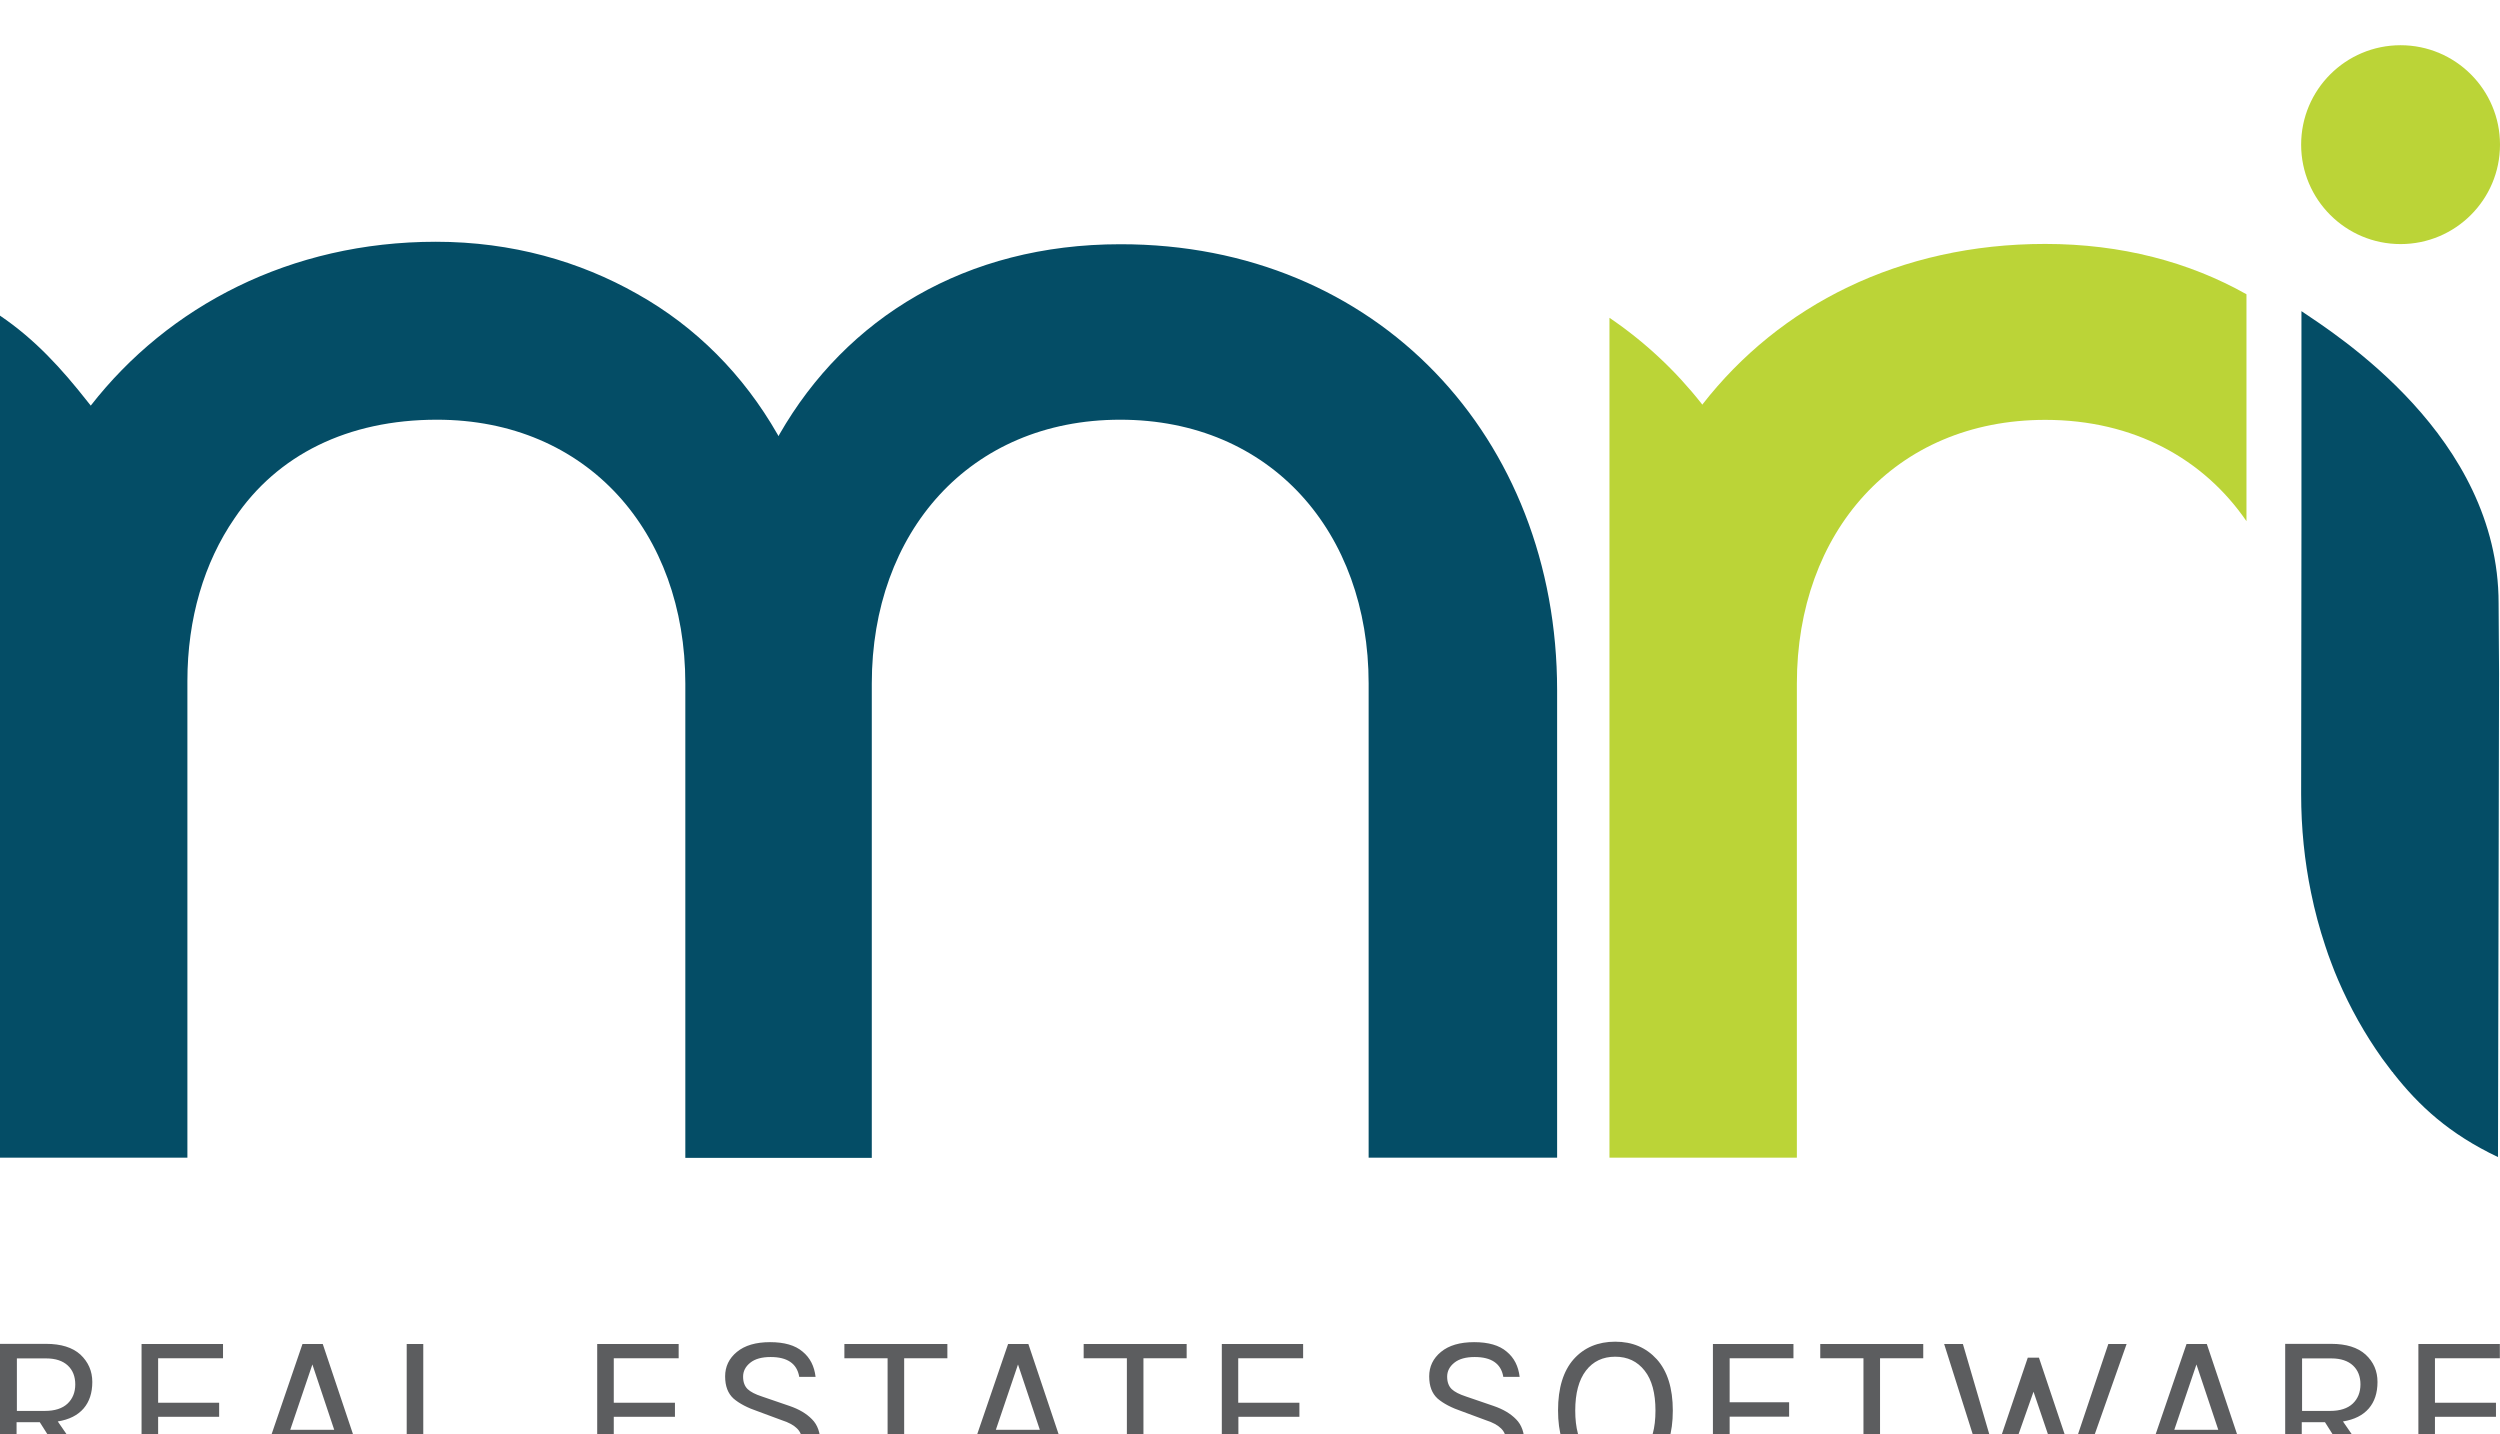
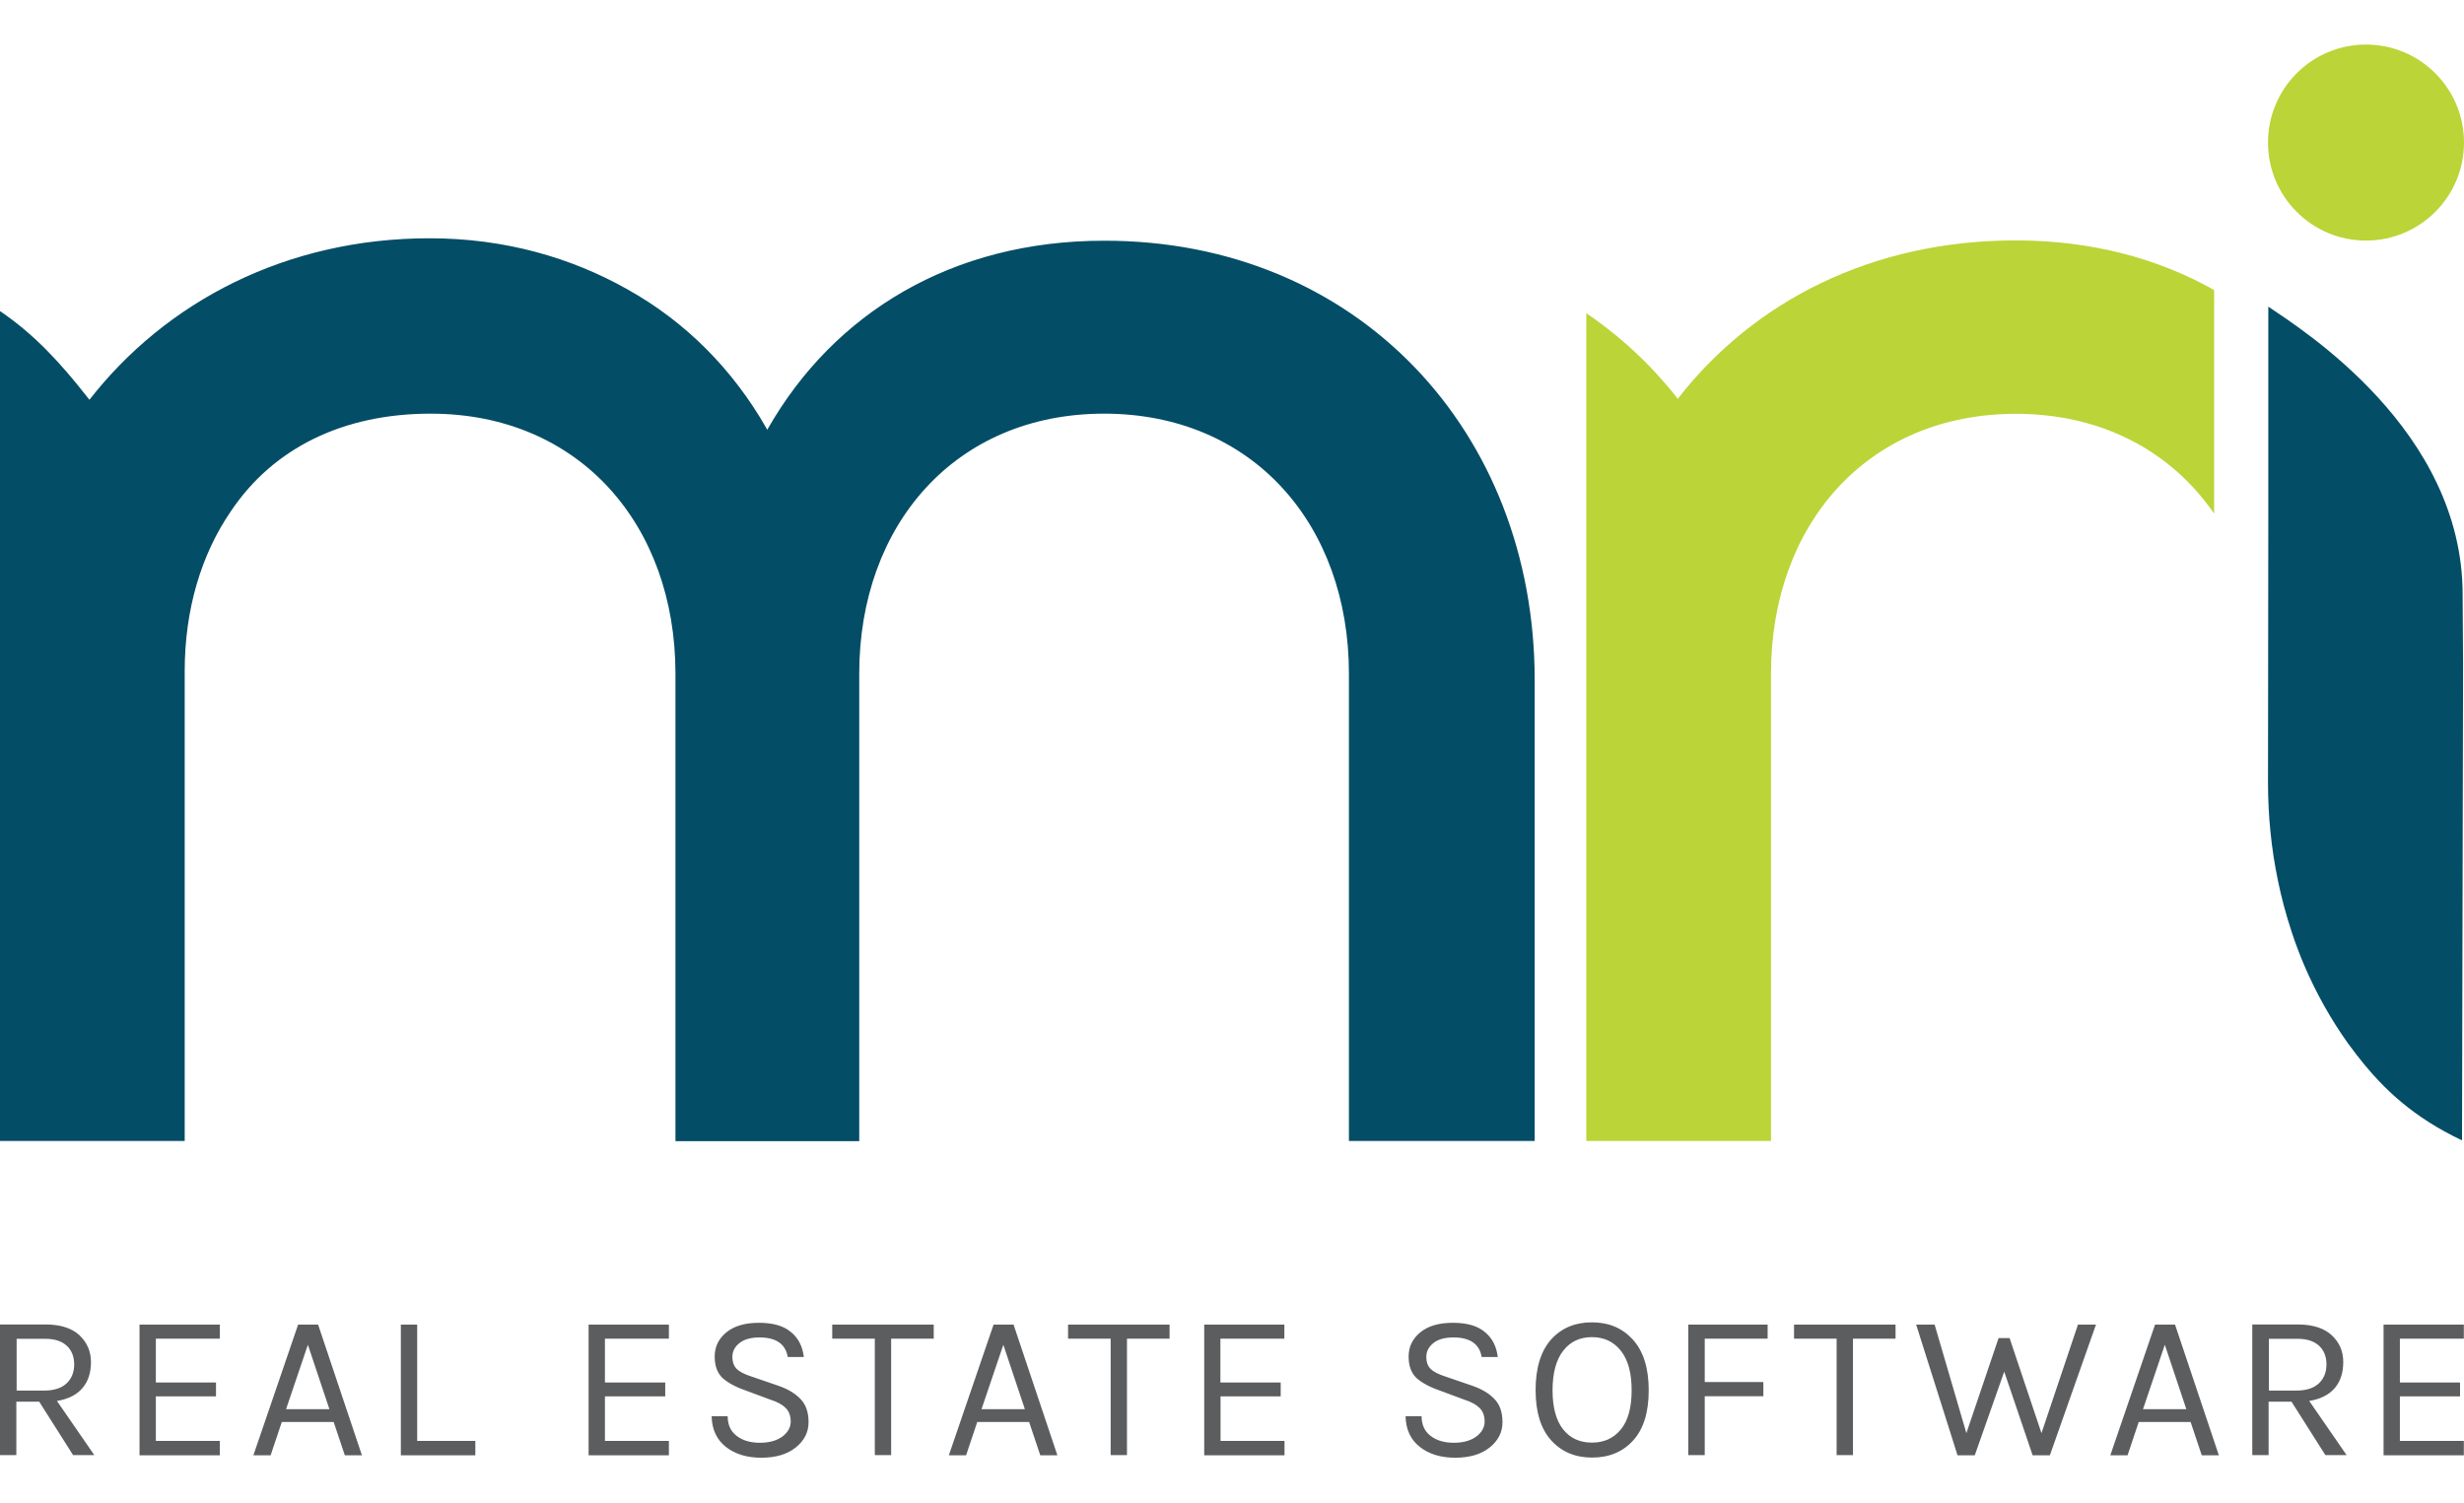
- <svg xmlns="http://www.w3.org/2000/svg" viewbox="0 0 1614.2 984.1" enable-background="new 0 0 1614.2 984.1">
+ <svg xmlns="http://www.w3.org/2000/svg" viewBox="0 0 1614.2 984.1" preserveAspectRatio="xMidYMid meet" enable-background="new 0 0 1614.2 984.1">
  <style type="text/css">.st0{fill:#5C5D5F;} .st1{fill:#BBD437;} .st2{fill:#044D66;}</style>
  <path d="M59.6 892.3c0 7.1-1.9 12.8-5.6 17.1-3.8 4.4-9.3 7.2-16.7 8.4l24.5 35.5H47.9l-22.2-35h-15v35H0v-85.6h29.8c9.6 0 17 2.3 22.1 6.9 5.1 4.8 7.7 10.7 7.7 17.7zM29 911c6.4 0 11.3-1.6 14.6-4.7 3.3-3.1 5-7.3 5-12.4 0-5.1-1.6-9.2-4.8-12.2-3.2-3-7.9-4.6-13.9-4.6h-19V911H29zM91.4 867.8H144v9.2h-41.9v28.7h39.4v9.1h-39.4V944H144v9.4H91.4v-85.6zM195.3 867.8h13.1l28.7 85.6h-11.2l-7.3-21.8h-34l-7.3 21.8H166l29.3-85.6zm-7.9 55.4h28.4L201.7 881l-14.3 42.2zM273.3 944h38.1v9.4h-48.8v-85.6h10.7V944zM385.6 867.8h52.6v9.2h-41.9v28.7h39.5v9.1h-39.5V944h41.9v9.4h-52.6v-85.6zM516 888.7c-1.5-8.3-7.7-12.5-18.4-12.5-5.7 0-10.1 1.2-13.2 3.7-3.1 2.5-4.6 5.5-4.6 9s1 6.1 2.9 8c1.9 1.8 5 3.4 9.3 4.8l17.8 6.1c6.1 2.1 10.9 4.9 14.5 8.6 3.6 3.6 5.4 8.7 5.4 15.3s-2.8 12.1-8.4 16.6c-5.6 4.5-13.2 6.7-22.6 6.7-9.4 0-17.2-2.4-23.2-7.1-6-4.8-9.1-11.4-9.3-20.1h10.5c0 5.6 2 9.9 5.9 12.9 3.9 3 9 4.5 15.2 4.5s11.1-1.4 14.8-4.1c3.6-2.8 5.4-6 5.4-9.8 0-3.8-1.1-6.7-3.3-8.9-2.2-2.2-5.5-4-9.9-5.4l-15.1-5.6c-7.1-2.4-12.4-5.2-16.1-8.4-3.6-3.3-5.4-8-5.4-14.3 0-6.3 2.5-11.6 7.6-15.8 5.1-4.2 12.2-6.3 21.4-6.3s16.2 2 21 6.1c4.9 4 7.6 9.5 8.4 16.3H516zM545.2 867.8h66.5v9.2h-27.9v76.3h-10.7V877h-27.9v-9.2zM650.9 867.8H664l28.7 85.6h-11.2l-7.3-21.8h-34l-7.3 21.8h-11.3l29.3-85.6zm-7.9 55.4h28.4L657.3 881 643 923.2zM699.7 867.8h66.5v9.2h-27.9v76.3h-10.7V877h-27.9v-9.2zM788.8 867.8h52.6v9.2h-41.9v28.7H839v9.1h-39.4V944h41.9v9.4h-52.6v-85.6zM970.6 888.7c-1.5-8.3-7.7-12.5-18.4-12.5-5.7 0-10.1 1.2-13.2 3.7-3.1 2.5-4.6 5.5-4.6 9s1 6.1 2.9 8c1.9 1.8 5 3.4 9.3 4.8l17.8 6.1c6.1 2.1 10.9 4.9 14.5 8.6 3.6 3.6 5.4 8.7 5.4 15.3s-2.8 12.1-8.4 16.6c-5.6 4.5-13.2 6.7-22.6 6.7-9.4 0-17.2-2.4-23.2-7.1-6-4.8-9.1-11.4-9.3-20.1h10.5c0 5.6 2 9.9 5.9 12.9 3.9 3 9 4.5 15.2 4.5s11.1-1.4 14.8-4.1c3.6-2.8 5.4-6 5.4-9.8 0-3.8-1.1-6.7-3.3-8.9-2.2-2.2-5.5-4-9.9-5.4l-15.1-5.6c-7.1-2.4-12.4-5.2-16.1-8.4-3.6-3.3-5.4-8-5.4-14.3 0-6.3 2.5-11.6 7.6-15.8 5.1-4.2 12.2-6.3 21.4-6.3s16.2 2 21 6.1c4.9 4 7.6 9.5 8.4 16.3h-10.6zM1042.9 866.3c11.1 0 20 3.8 26.9 11.4 6.8 7.6 10.3 18.6 10.3 33.1s-3.4 25.4-10.2 32.9c-6.8 7.5-15.8 11.2-26.9 11.2s-20.1-3.8-26.9-11.4c-6.8-7.6-10.1-18.5-10.1-32.9 0-14.4 3.4-25.4 10.1-33 6.7-7.5 15.7-11.3 26.8-11.3zm0 9.7c-8 0-14.3 3-18.9 9-4.6 6-6.9 14.6-6.9 25.8 0 11.2 2.3 19.8 6.9 25.6 4.6 5.8 10.9 8.7 18.9 8.7 8 0 14.3-2.9 19-8.7 4.7-5.8 7-14.3 7-25.6 0-11.2-2.3-19.9-7-25.8-4.7-6-11-9-19-9zM1106 867.8h52v9.2h-41.2v28.4h38.4v9.3h-38.4v38.6H1106v-85.5zM1175.3 867.8h66.5v9.2h-27.9v76.3h-10.7V877h-27.9v-9.2zM1267.4 867.8l20.8 71.1 21.1-62.3h7.2l20.9 62.3 23.9-71.1h11.8l-30.2 85.6h-11.3l-18.6-54.8-19.3 54.8h-11.3l-27.1-85.6h12.1zM1411.8 867.8h13.1l28.7 85.6h-11.2l-7.3-21.8h-34l-7.3 21.8h-11.3l29.3-85.6zm-7.9 55.4h28.4l-14.1-42.2-14.3 42.2zM1535.1 892.3c0 7.1-1.9 12.8-5.6 17.1-3.8 4.4-9.3 7.2-16.7 8.4l24.5 35.5h-13.9l-22.2-35h-15v35h-10.7v-85.6h29.8c9.6 0 17 2.3 22.1 6.9 5.2 4.8 7.7 10.7 7.7 17.7zm-30.6 18.7c6.4 0 11.3-1.6 14.6-4.7 3.3-3.1 5-7.3 5-12.4 0-5.1-1.6-9.2-4.8-12.2-3.2-3-7.9-4.6-13.9-4.6h-19V911h18.1zM1561.5 867.8h52.6v9.2h-41.9v28.7h39.4v9.1h-39.4V944h41.9v9.4h-52.6v-85.6z" class="st0" />
  <path d="M1320.5 157.5c-93.9 0-171.5 39.6-221.4 103.8l-.3-.5c-16.9-21.5-36.9-40.2-59.6-55.6v542.3h121V441.3c0-97.5 63-170.2 160.4-170.2 57.1 0 102.2 25.1 129.9 65.4V190c-36.9-20.8-80.7-32.5-130-32.5z" class="st1" />
  <path d="M1005.4 445.6v301.9H883.7V441.3c0-97.5-63-170.3-160.4-170.3s-160.4 72.8-160.4 170.3v306.3H442.5V441.3c0-97.5-63-170.3-160.4-170.3-57.6 0-103.1 22.7-130.7 63.7-19.6 28.5-30.4 64.6-30.4 105v307.8H0V203.8c22.7 15.4 39.7 34.1 56.6 55.6l2 2.5c50-64.2 128.9-105.8 222.8-105.8 49.3 0 93 12.7 129.9 33.6 38.1 21.3 68.8 52.4 90.7 90.7 0 0 .5.8.7 1.2.2-.4.4-.8.6-1.2 43.1-75.1 120.1-122.7 220-122.7 166.1-.2 282.1 125 282.1 287.9z" class="st2" />
  <circle cx="1550" cy="93.4" r="64.2" class="st1" />
  <path d="M1486 340.9v-140c22.1 15 127.3 81 127.3 188.6l.3 45.6-.7 312c-31.6-15-51.1-33.2-67.6-54.2 0 0-.4-.9-.6-.7-2.2-2.9-4.4-5.8-6.6-8.8-11.1-15.6-20.6-32.5-28.4-50.6-1.6-3.6-3-7.3-4.4-11-1.4-3.6-2.7-7.3-3.9-11-3.7-11.1-6.8-22.6-9.2-34.4-4.2-20.4-6.4-41.6-6.4-63.7l.2-171.8z" class="st2" />
</svg>
